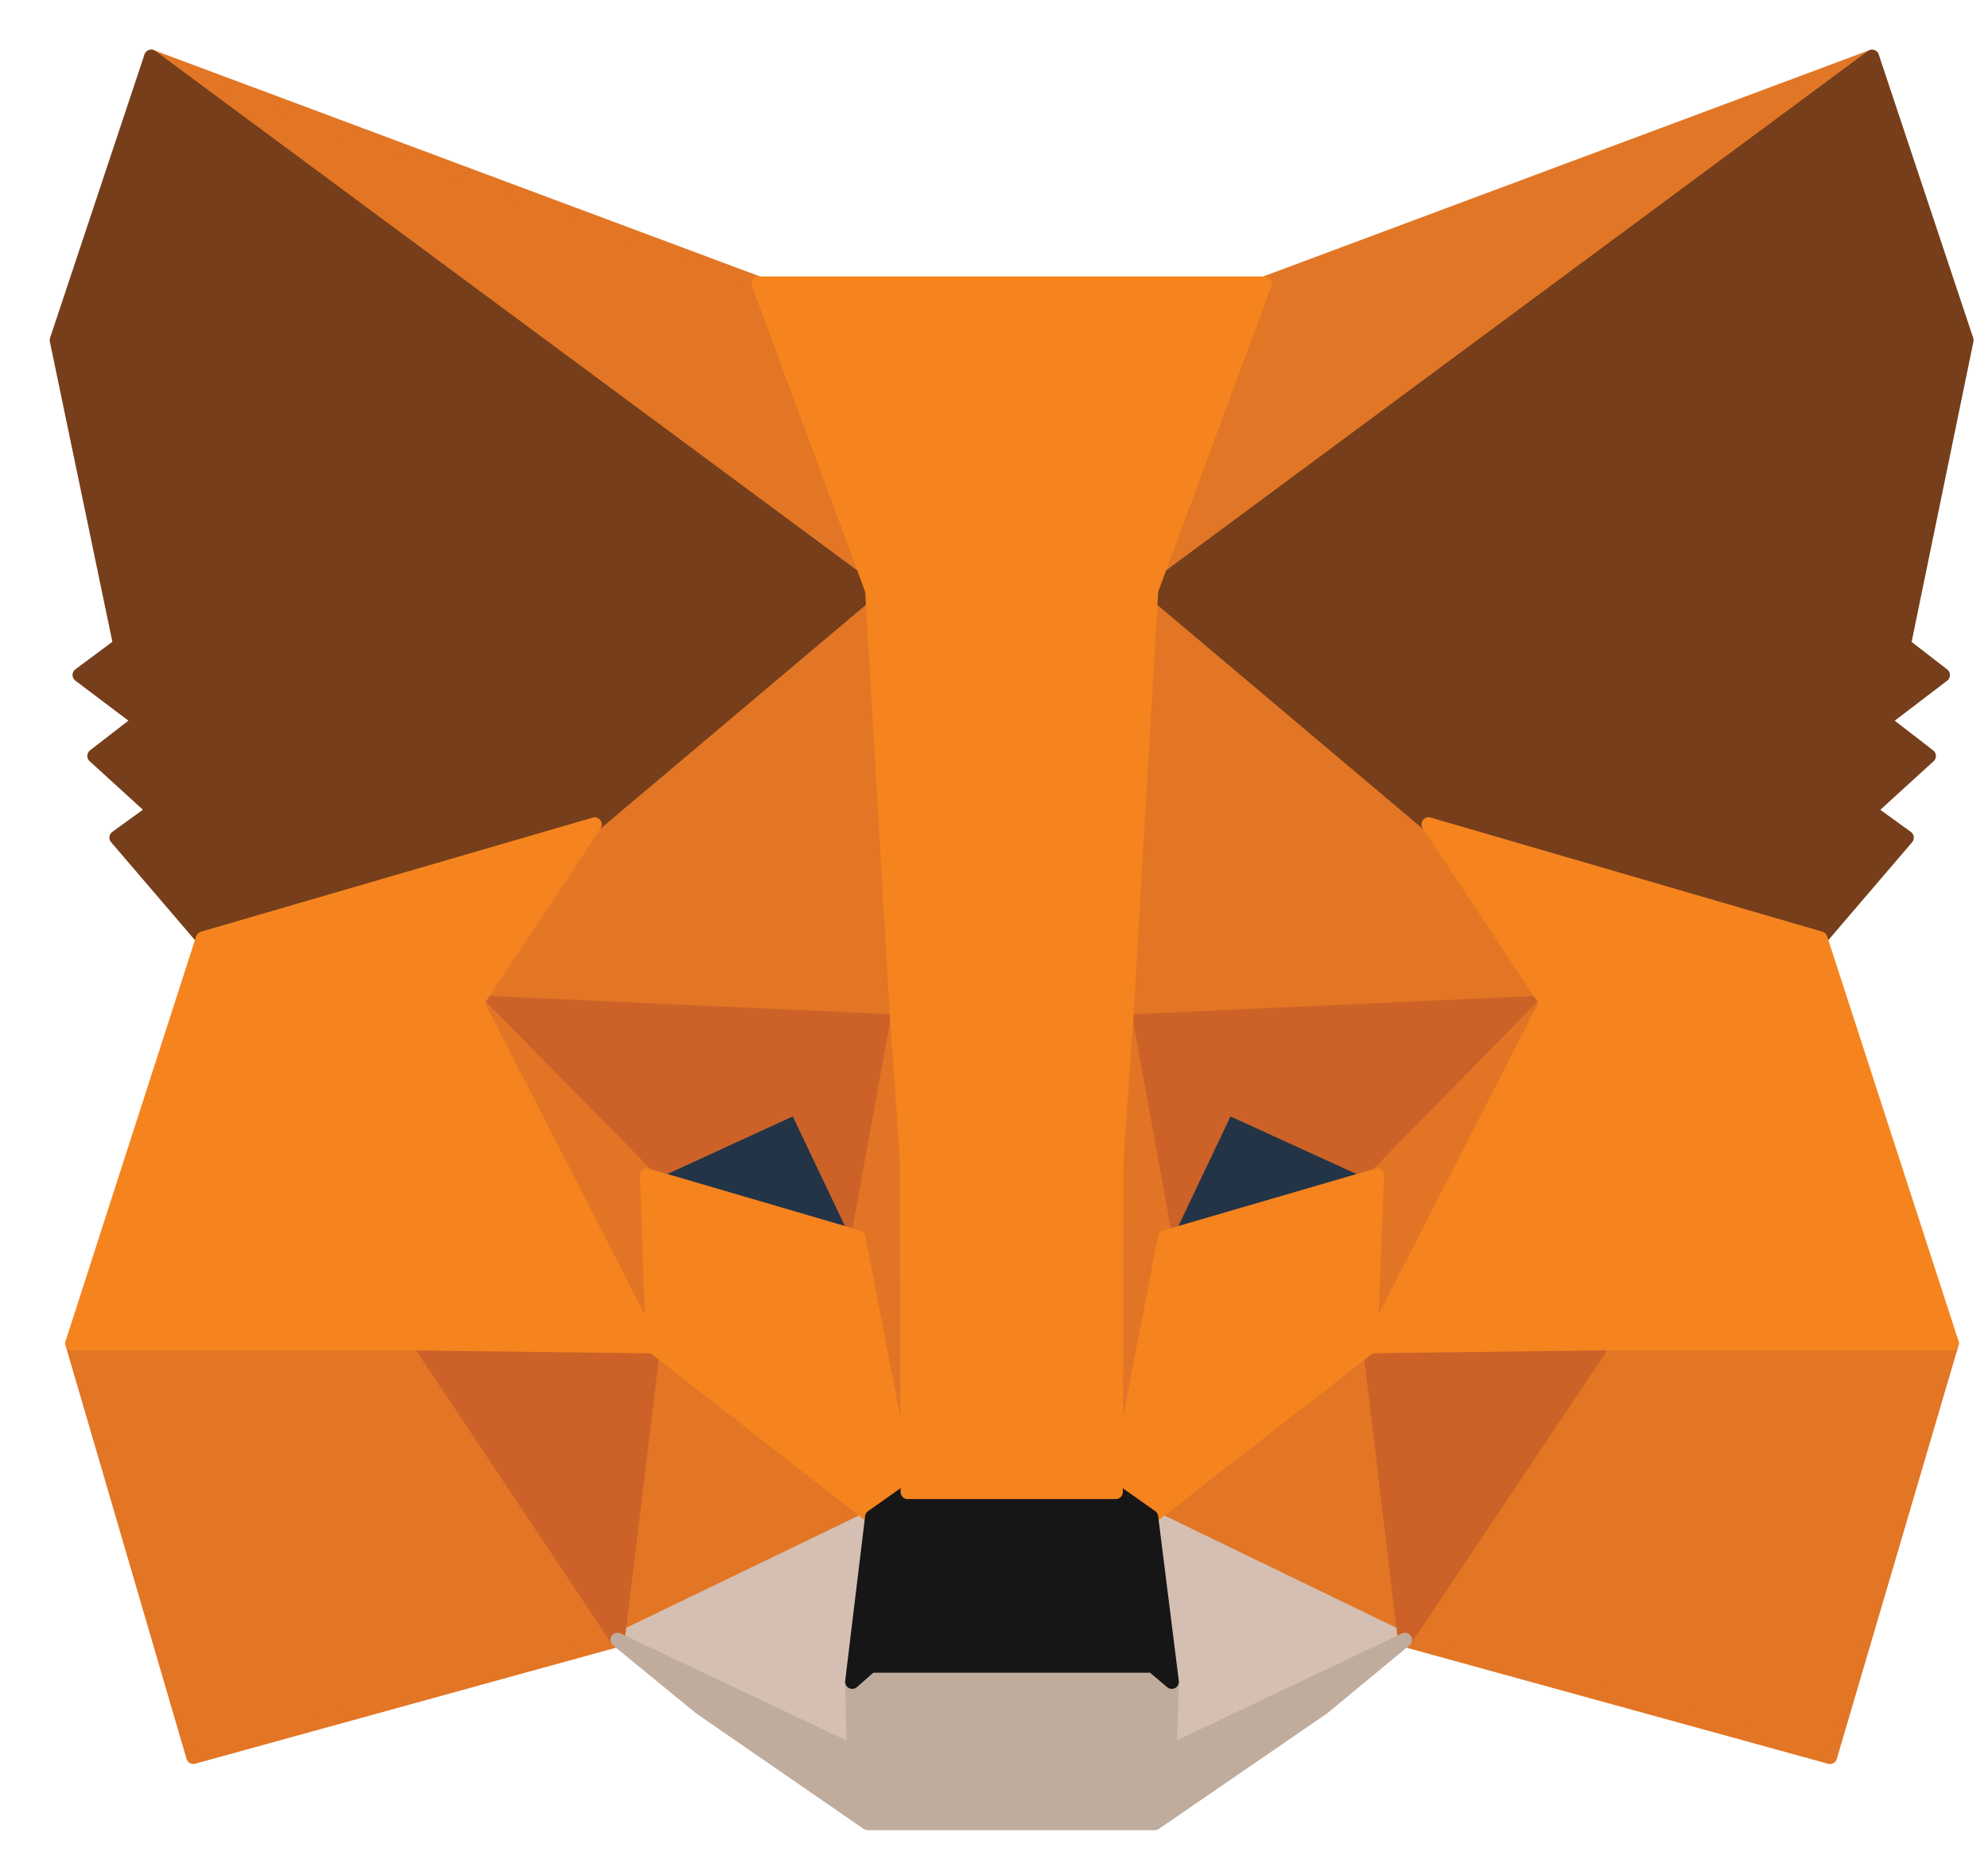
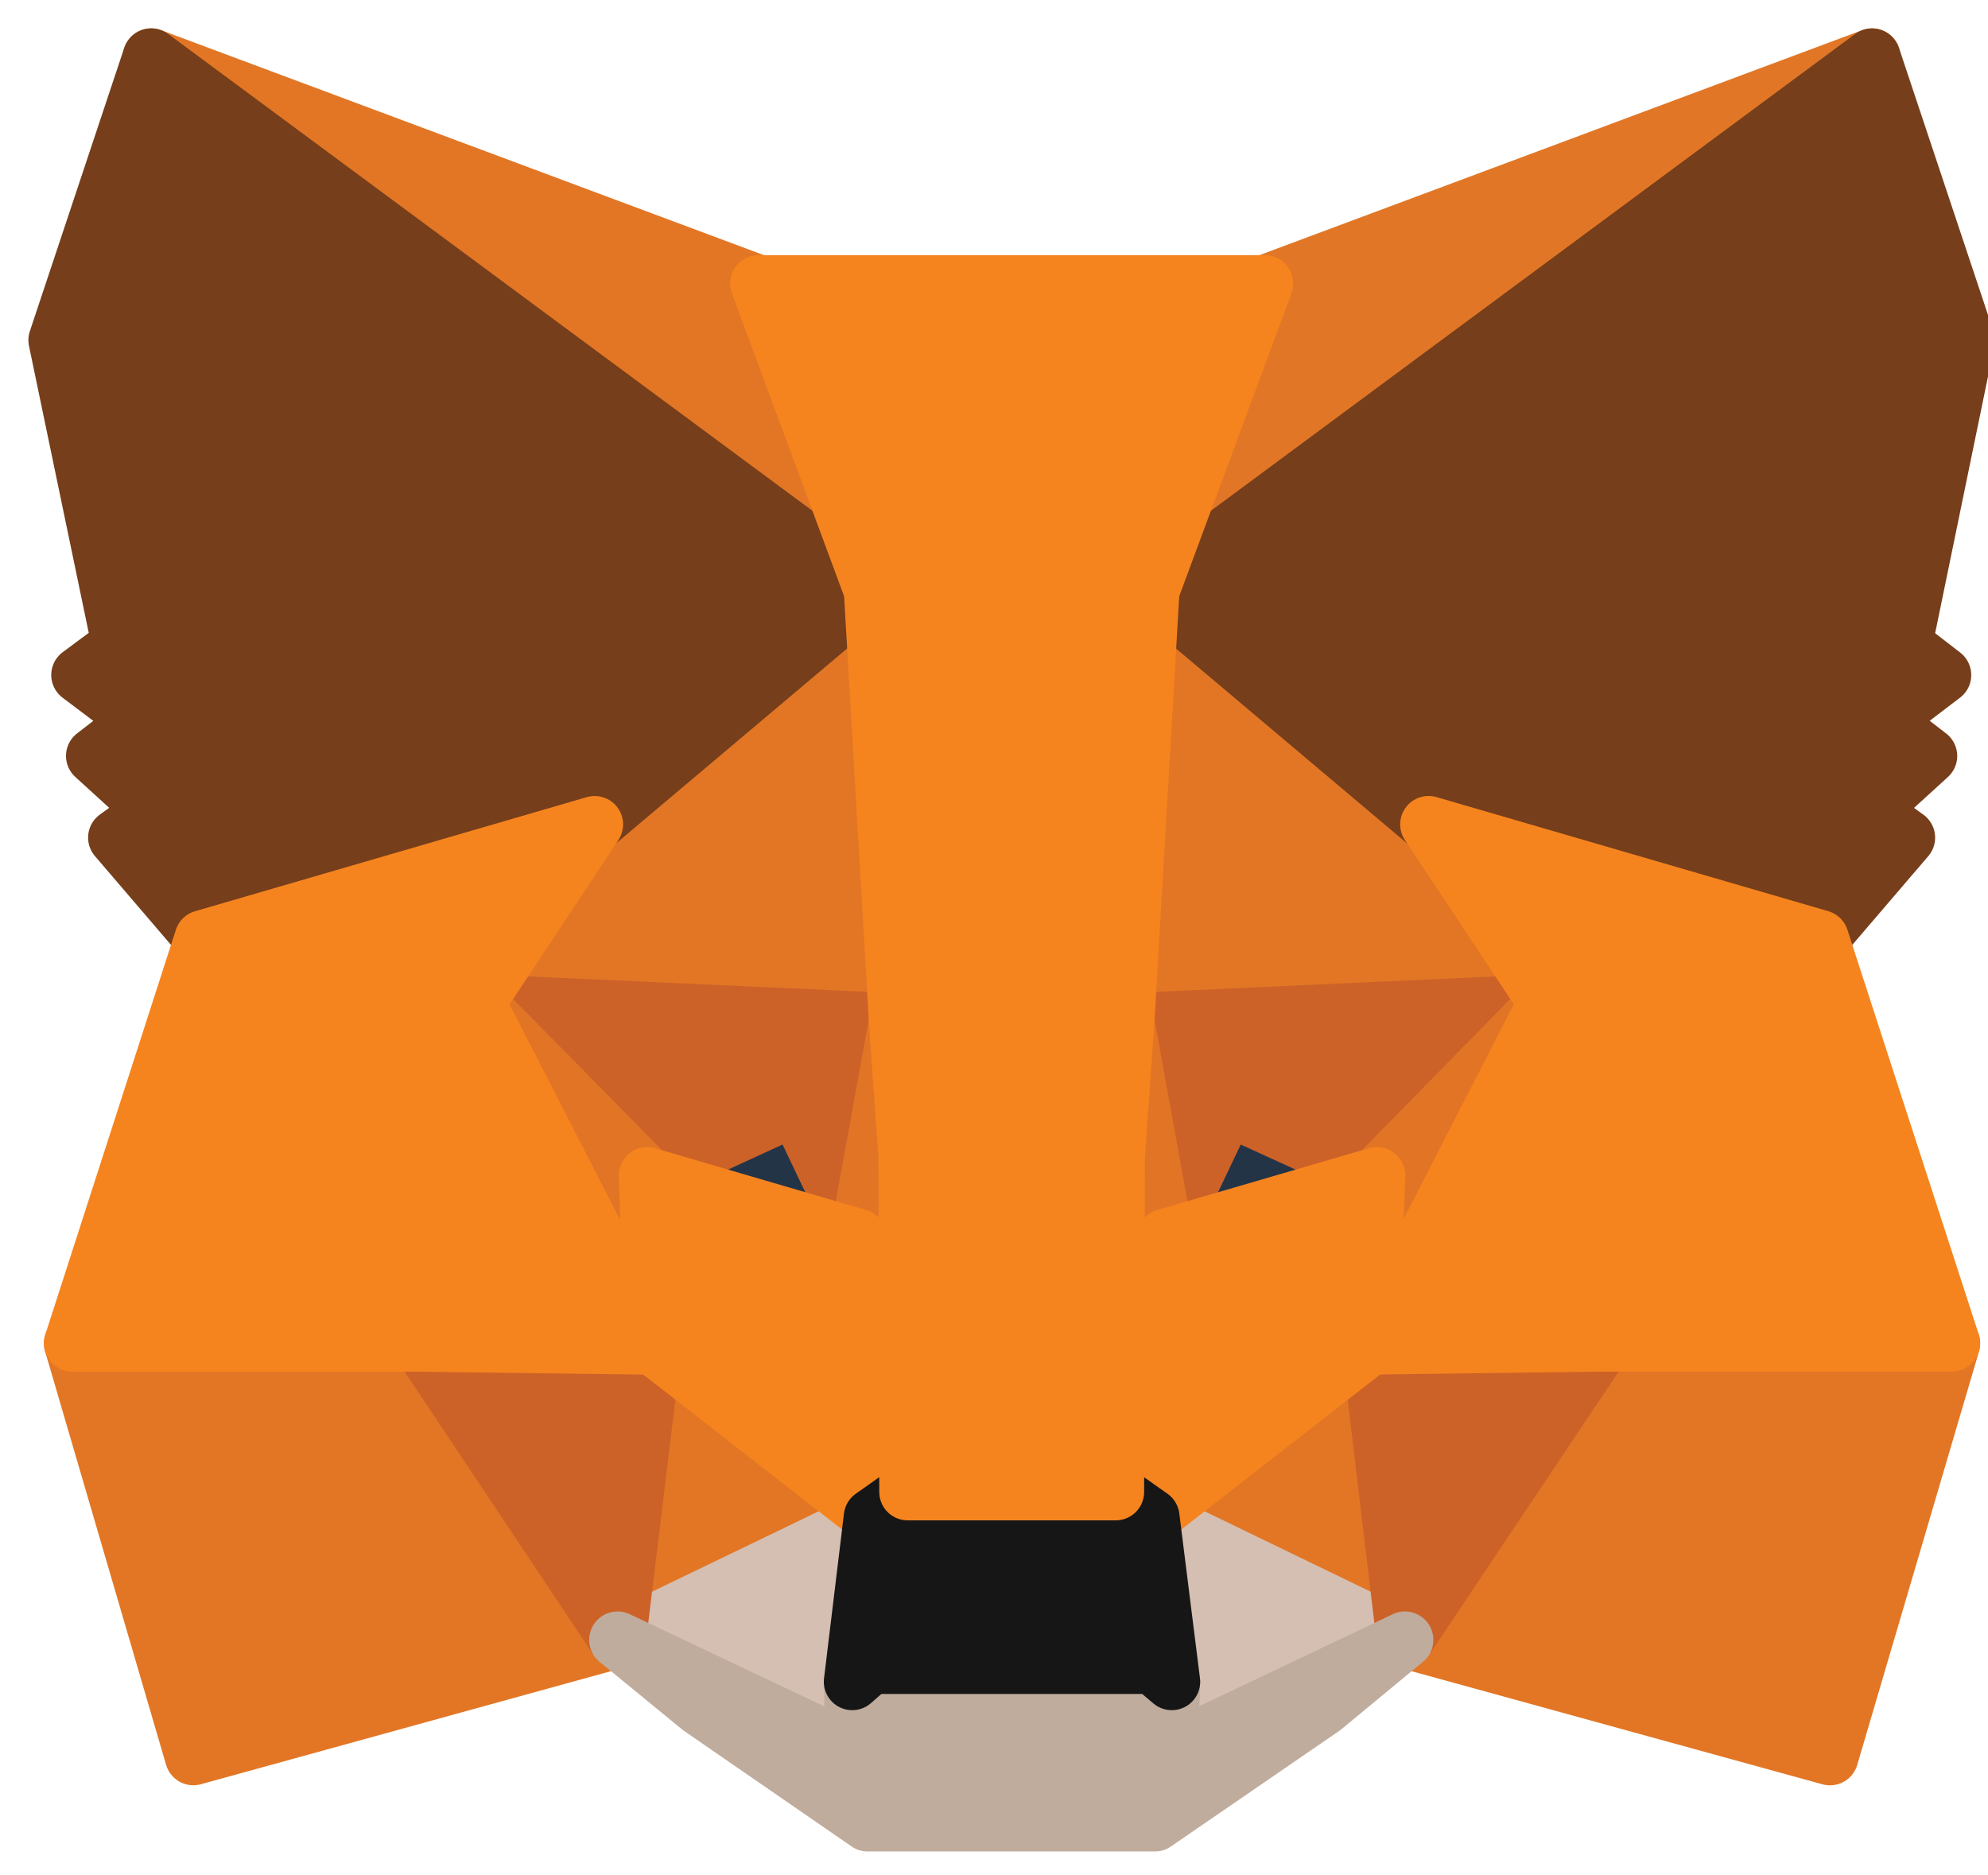
<svg xmlns="http://www.w3.org/2000/svg" fill="none" height="33" viewBox="0 0 35 33" width="35">
-   <g stroke-linecap="round" stroke-linejoin="round" stroke-width=".25">
+   <g stroke-linecap="round" stroke-linejoin="round" strokeWidth=".25">
    <path d="m32.958 1-13.134 9.718 2.442-5.727z" fill="#e17726" stroke="#e17726" />
    <g fill="#e27625" stroke="#e27625">
      <path d="m2.663 1 13.017 9.809-2.325-5.818z" />
      <path d="m28.23 23.534-3.495 5.339 7.483 2.06 2.144-7.282z" />
      <path d="m1.273 23.65 2.131 7.282 7.47-2.06-3.482-5.339z" />
      <path d="m10.471 14.515-2.079 3.136 7.405.337-.247-7.969z" />
      <path d="m25.151 14.515-5.157-4.587-.169 8.06 7.405-.337z" />
      <path d="m10.873 28.872 4.482-2.164-3.858-3.006z" />
      <path d="m20.266 26.708 4.469 2.164-.611-5.17z" />
    </g>
    <path d="m24.735 28.872-4.469-2.164.364 2.902-.039 1.231z" fill="#d5bfb2" stroke="#d5bfb2" />
    <path d="m10.873 28.872 4.157 1.97-.026-1.231.351-2.902z" fill="#d5bfb2" stroke="#d5bfb2" />
    <path d="m15.108 21.784-3.716-1.088 2.624-1.205z" fill="#233447" stroke="#233447" />
    <path d="m20.513 21.784 1.091-2.293 2.637 1.205z" fill="#233447" stroke="#233447" />
    <path d="m10.873 28.872.649-5.339-4.131.117z" fill="#cc6228" stroke="#cc6228" />
    <path d="m24.098 23.534.637 5.339 3.495-5.222z" fill="#cc6228" stroke="#cc6228" />
    <path d="m27.229 17.651-7.405.337.689 3.797 1.091-2.293 2.637 1.205z" fill="#cc6228" stroke="#cc6228" />
    <path d="m11.393 20.696 2.624-1.205 1.091 2.293.689-3.797-7.405-.337z" fill="#cc6228" stroke="#cc6228" />
    <path d="m8.392 17.651 3.105 6.051-.104-3.006z" fill="#e27525" stroke="#e27525" />
    <path d="m24.241 20.696-.117 3.006 3.105-6.051z" fill="#e27525" stroke="#e27525" />
    <path d="m15.797 17.988-.689 3.797.87 4.483.195-5.909z" fill="#e27525" stroke="#e27525" />
    <path d="m19.824 17.988-.364 2.358.182 5.922.87-4.483z" fill="#e27525" stroke="#e27525" />
    <path d="m20.513 21.784-.87 4.483.624.441 3.858-3.006.117-3.006z" fill="#f5841f" stroke="#f5841f" />
    <path d="m11.393 20.696.104 3.006 3.858 3.006.624-.441-.87-4.483z" fill="#f5841f" stroke="#f5841f" />
    <path d="m20.591 30.842.039-1.231-.338-.285h-4.963l-.325.285.026 1.231-4.157-1.97 1.455 1.192 2.949 2.034h5.054l2.962-2.034 1.442-1.192z" fill="#c0ac9d" stroke="#c0ac9d" />
    <path d="m20.266 26.708-.624-.441h-3.663l-.624.441-.351 2.902.325-.285h4.963l.338.285z" fill="#161616" stroke="#161616" />
    <path d="m33.517 11.353 1.104-5.364-1.663-4.989-12.692 9.394 4.885 4.12 6.898 2.009 1.52-1.775-.663-.479 1.052-.959-.805-.622 1.052-.803z" fill="#763e1a" stroke="#763e1a" />
    <path d="m1 5.989 1.117 5.364-.715.531 1.065.803-.805.622 1.052.959-.663.479 1.52 1.775 6.898-2.009 4.885-4.12-12.692-9.394z" fill="#763e1a" stroke="#763e1a" />
    <path d="m32.049 16.523-6.898-2.009 2.079 3.136-3.105 6.051 4.105-.052h6.132z" fill="#f5841f" stroke="#f5841f" />
    <path d="m10.47 14.515-6.898 2.009-2.299 7.127h6.119l4.105.052-3.105-6.051z" fill="#f5841f" stroke="#f5841f" />
    <path d="m19.824 17.988.442-7.593 2.001-5.403h-8.912l2.001 5.403.442 7.593.169 2.384.013 5.896h3.663l.013-5.896z" fill="#f5841f" stroke="#f5841f" />
  </g>
</svg>
